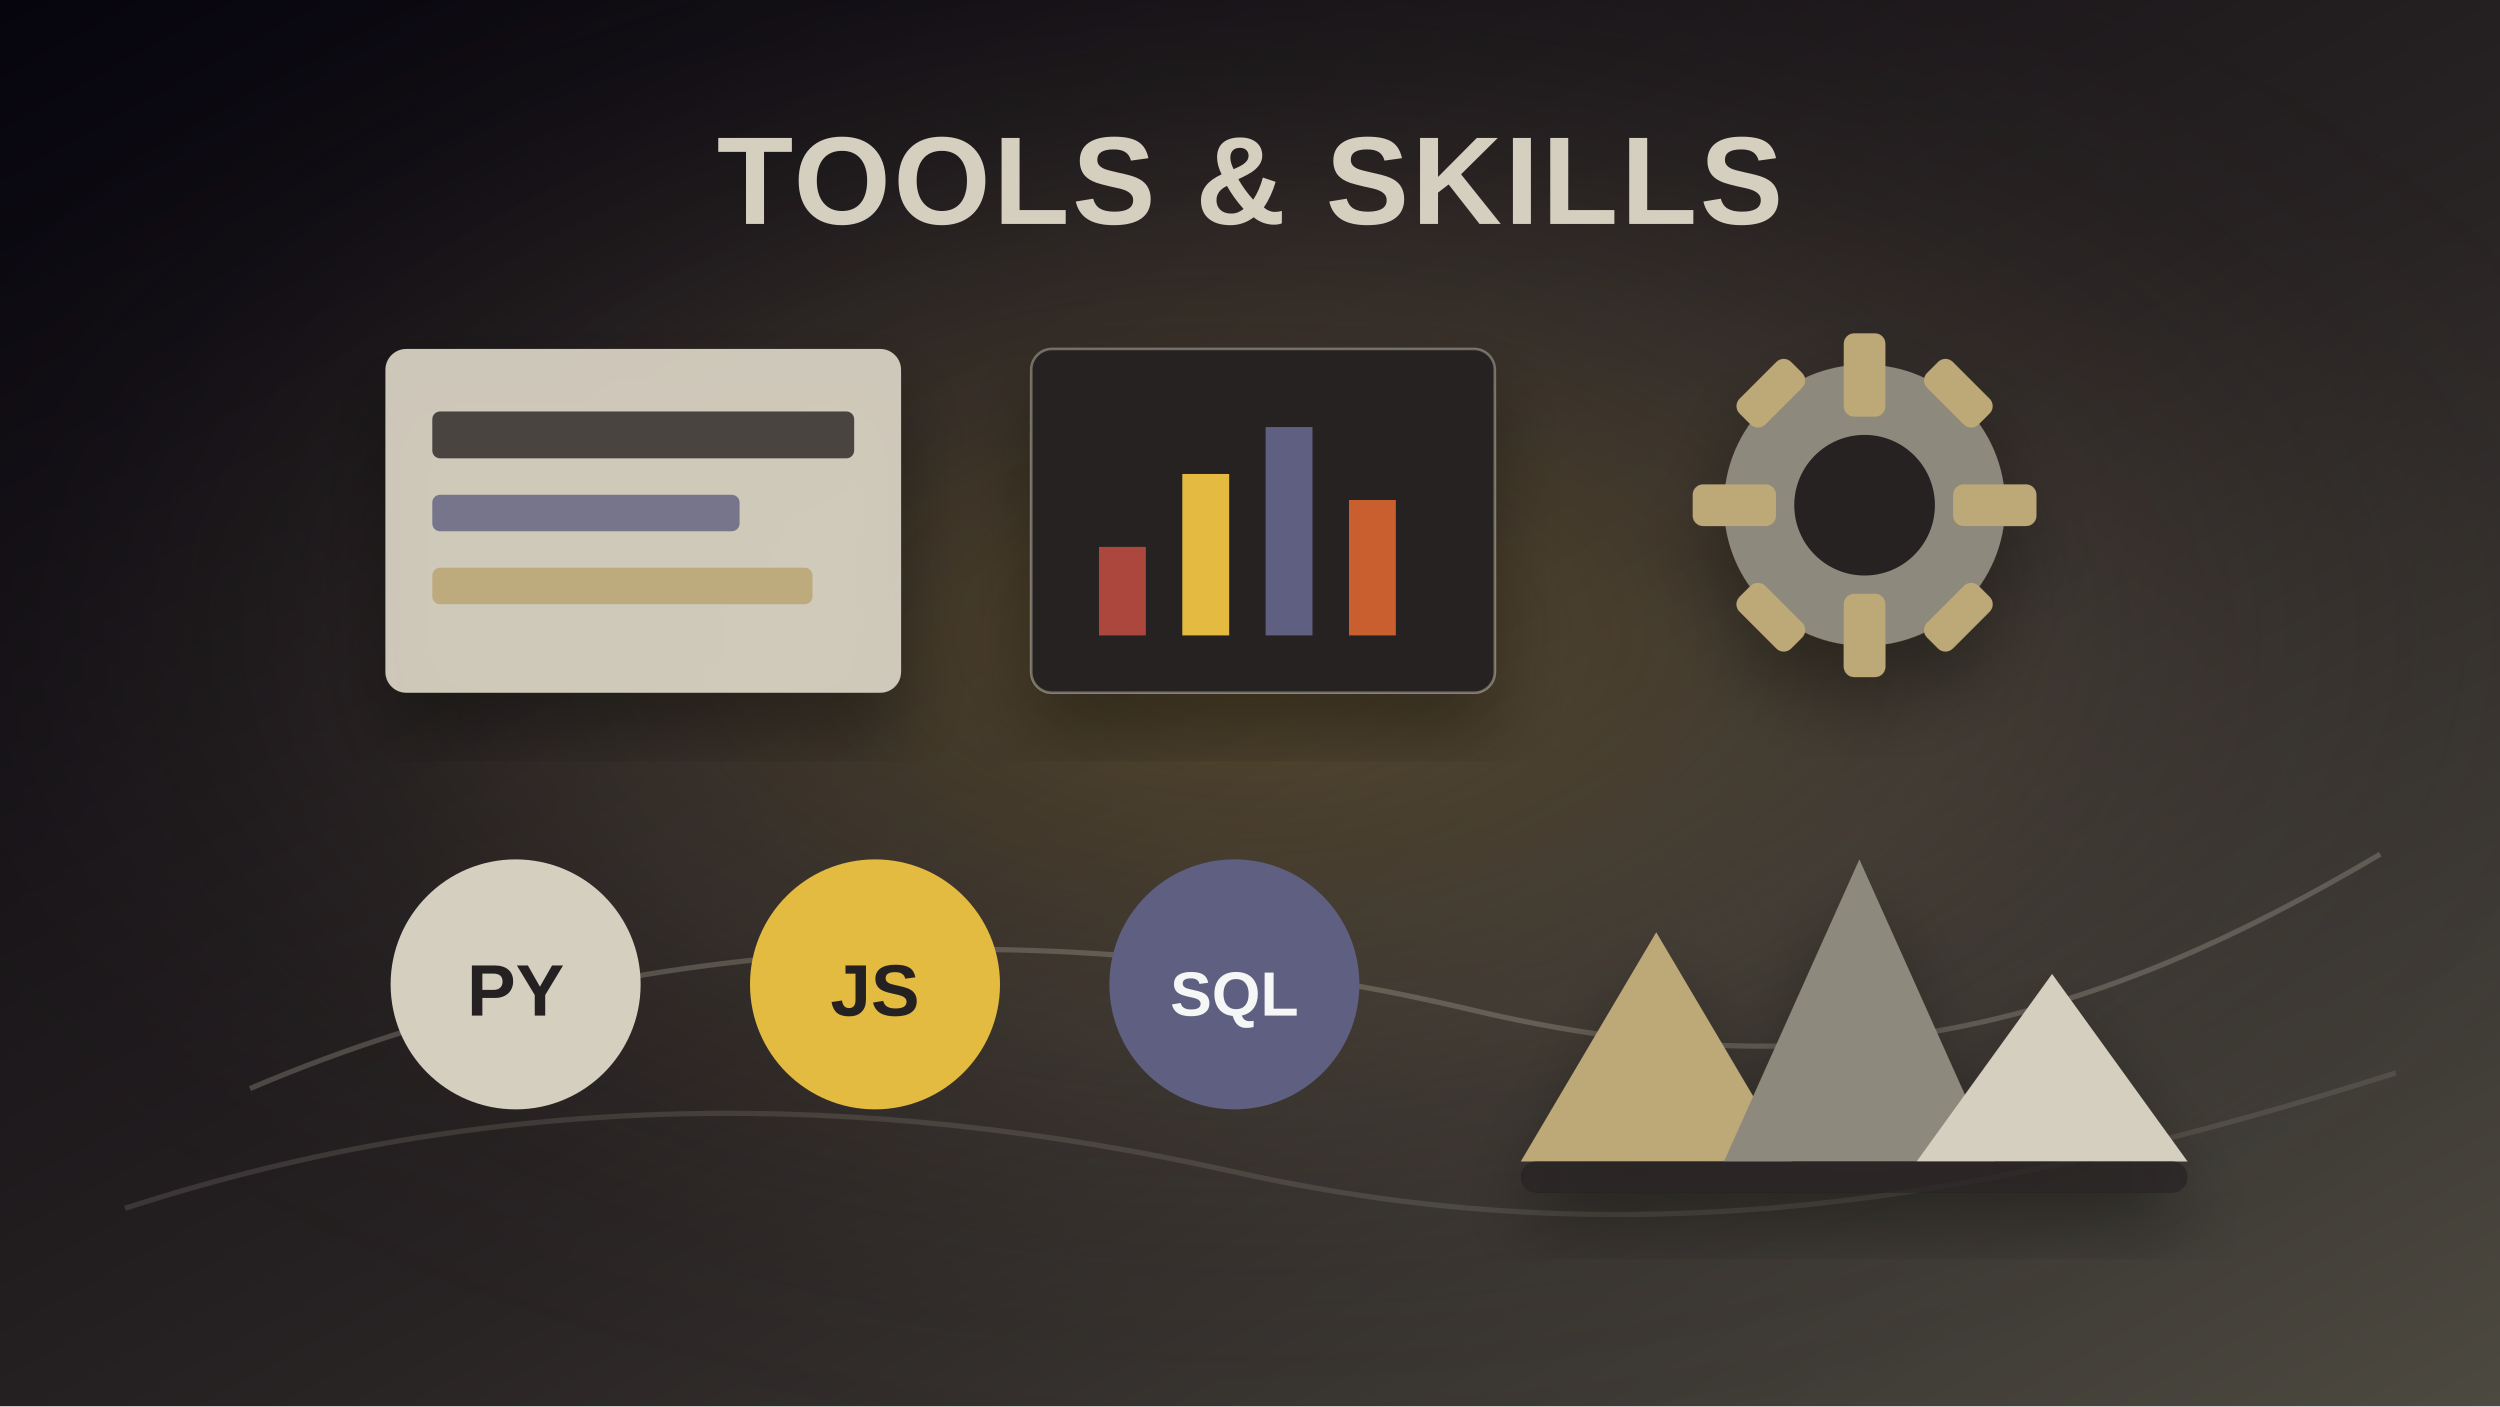
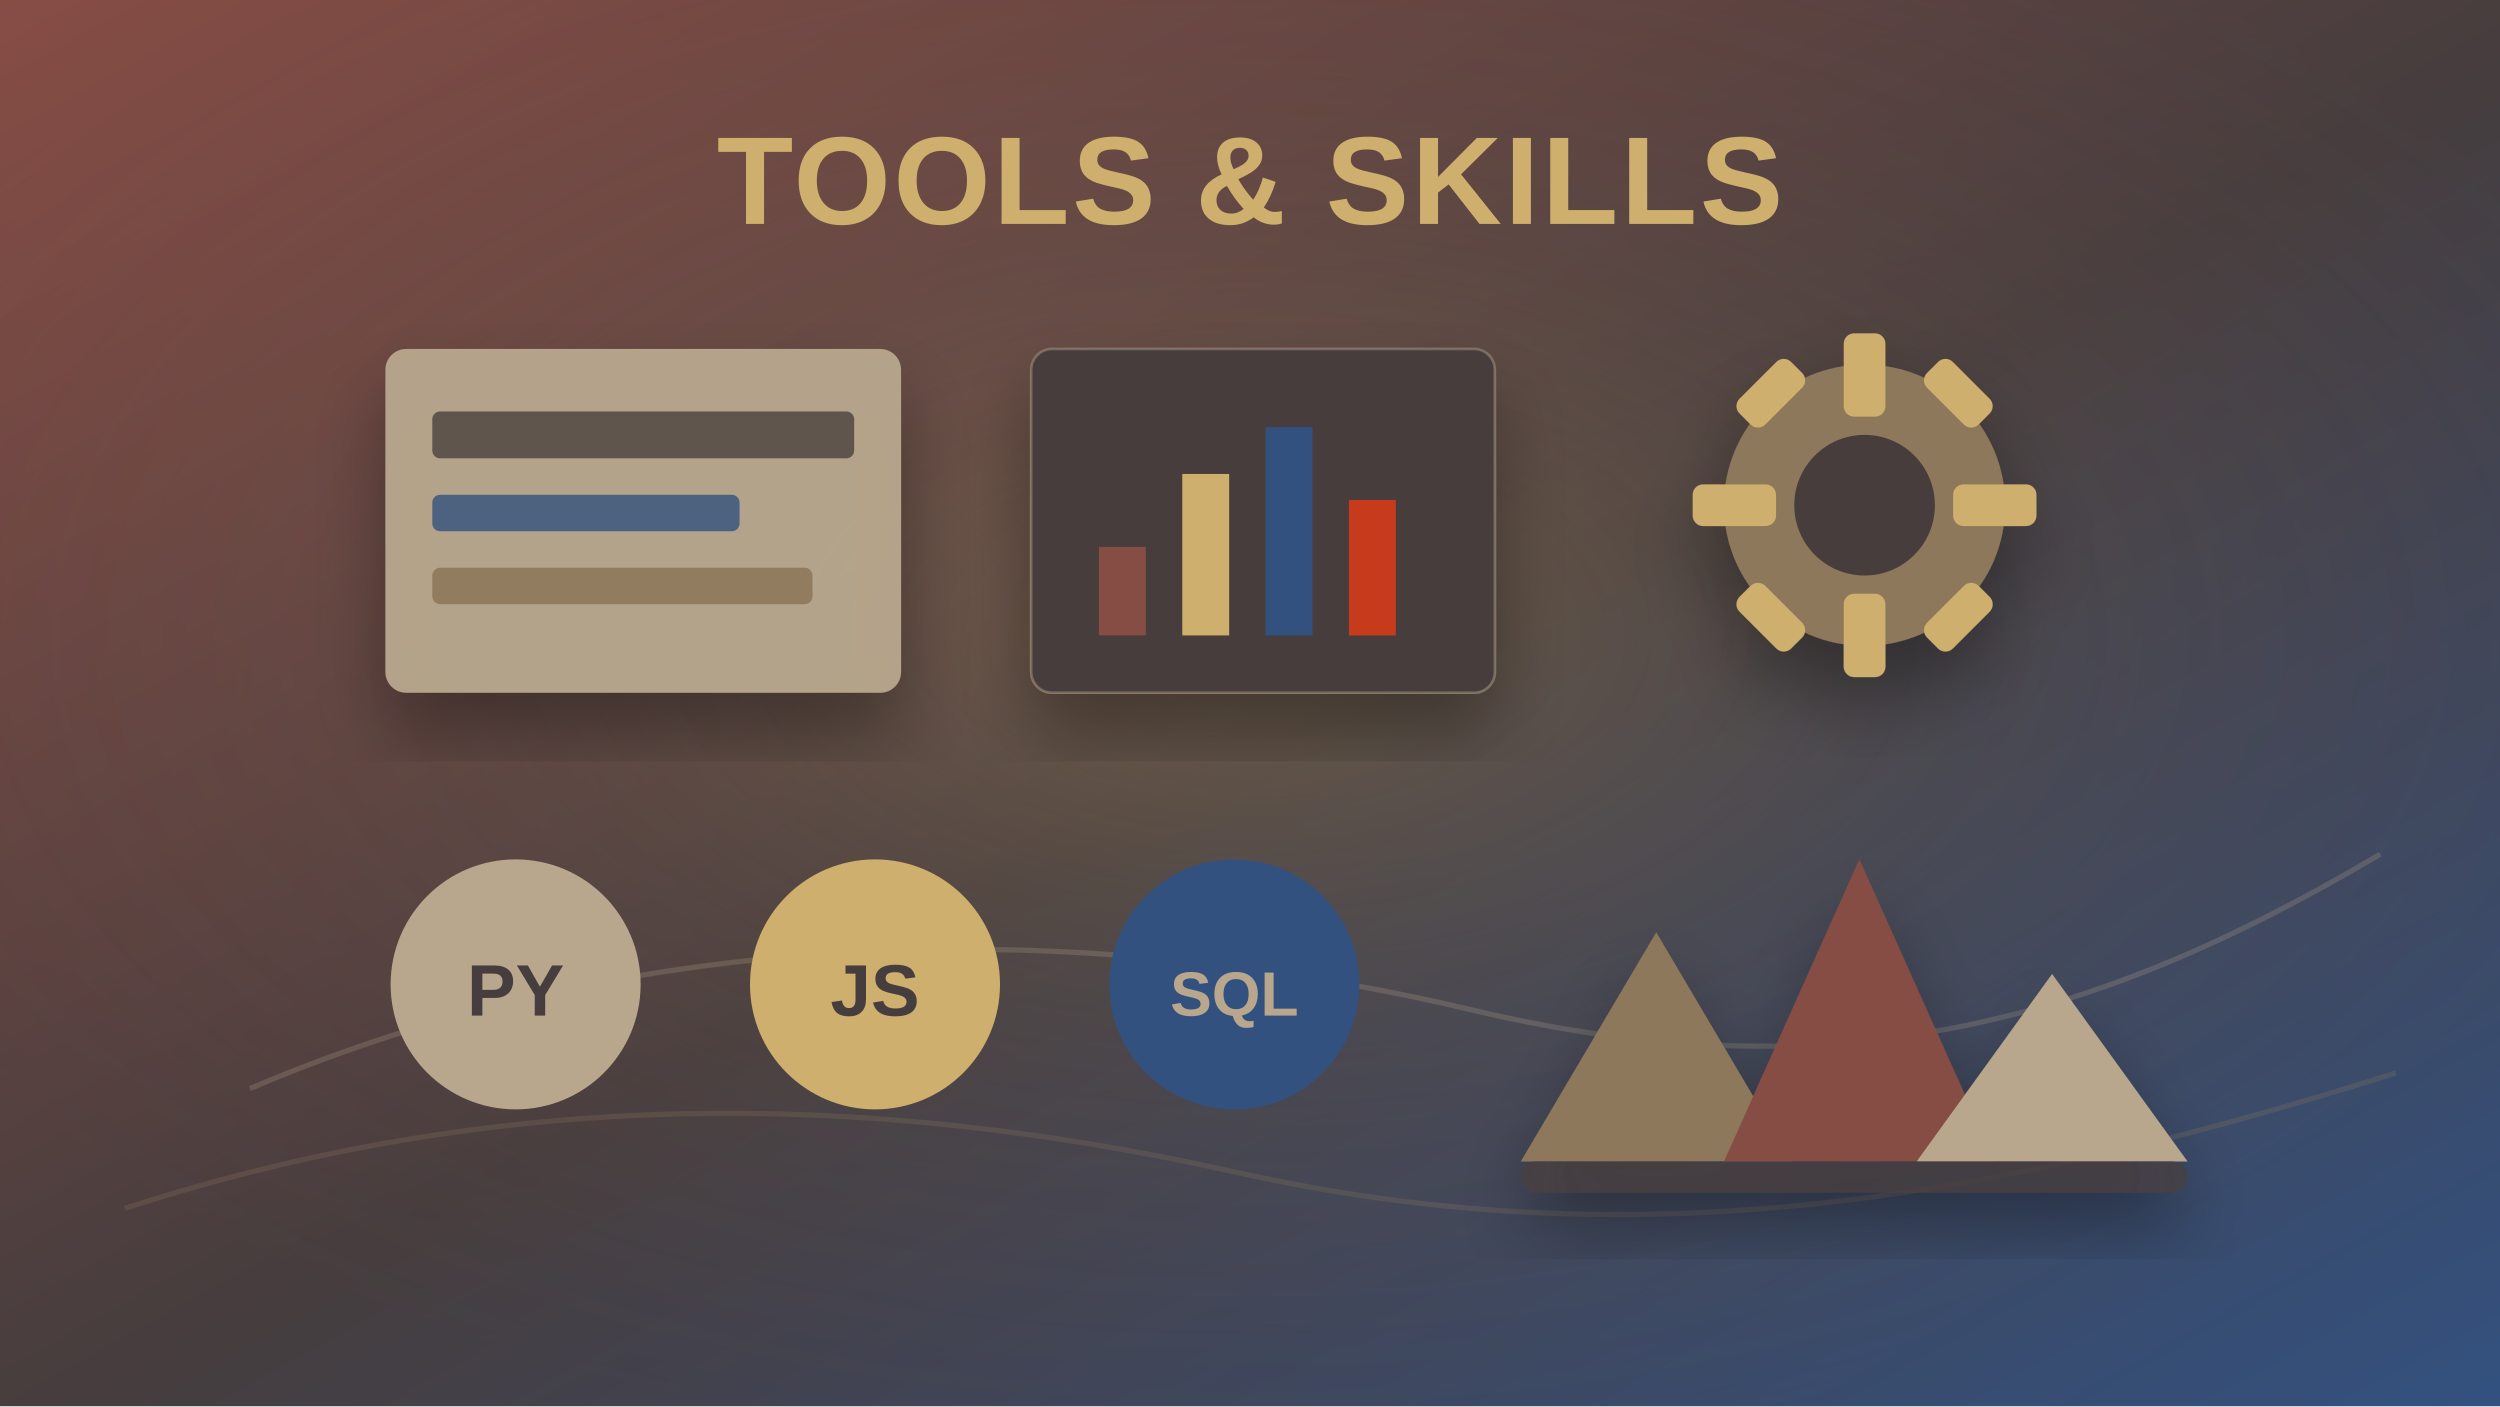
<svg xmlns="http://www.w3.org/2000/svg" viewBox="0 0 960 540" role="img" aria-labelledby="title desc">
  <defs>
    <linearGradient id="bg" x1="0" x2="1" y1="0" y2="1">
-       <stop offset="0" stop-color="#06040d" />
-       <stop offset="0.52" stop-color="#252021" />
-       <stop offset="1" stop-color="#4c4940" />
+       <stop offset="0" stop-color="#864D45" />
+       <stop offset="0.52" stop-color="#463D3E" />
+       <stop offset="1" stop-color="#33517F" />
    </linearGradient>
    <radialGradient id="glow" cx="50%" cy="45%" r="60%">
-       <stop offset="0" stop-color="#e4bb41" stop-opacity="0.26" />
-       <stop offset="0.48" stop-color="#bda877" stop-opacity="0.12" />
-       <stop offset="1" stop-color="#06040d" stop-opacity="0" />
+       <stop offset="0" stop-color="#CEAF6D" stop-opacity="0.26" />
+       <stop offset="0.48" stop-color="#8E785B" stop-opacity="0.12" />
+       <stop offset="1" stop-color="#864D45" stop-opacity="0" />
    </radialGradient>
    <filter id="softShadow" x="-20%" y="-20%" width="140%" height="140%">
      <feDropShadow dx="0" dy="16" stdDeviation="14" flood-color="#000000" flood-opacity="0.34" />
    </filter>
  </defs>
  <rect width="960" height="540" fill="url(#bg)" />
  <rect width="960" height="540" fill="url(#glow)" />
  <g opacity="0.24">
-     <path d="M96 418 C246 354 414 352 566 388 C706 421 806 392 914 328" fill="none" stroke="#d5cfc0" stroke-width="2" />
-     <path d="M48 464 C190 418 330 418 474 450 C626 484 762 462 920 412" fill="none" stroke="#8e897d" stroke-width="2" />
+     <path d="M96 418 C246 354 414 352 566 388 C706 421 806 392 914 328" fill="none" stroke="#B8A78D" stroke-width="2" />
+     <path d="M48 464 C190 418 330 418 474 450 C626 484 762 462 920 412" fill="none" stroke="#8E785B" stroke-width="2" />
  </g>
-   <text x="480" y="86" text-anchor="middle" fill="#d5cfc0" font-family="Arial, Helvetica, sans-serif" font-size="48" font-weight="800" letter-spacing="1">
+   <text x="480" y="86" text-anchor="middle" fill="#CEAF6D" font-family="Arial, Helvetica, sans-serif" font-size="48" font-weight="800" letter-spacing="1">
    TOOLS &amp; SKILLS
  </text>
  <g transform="translate(148 134)" filter="url(#softShadow)">
-     <rect x="0" y="0" width="198" height="132" rx="8" fill="#d5cfc0" opacity="0.95" />
-     <rect x="18" y="24" width="162" height="18" rx="3" fill="#252021" opacity="0.78" />
-     <rect x="18" y="56" width="118" height="14" rx="3" fill="#5f6081" opacity="0.8" />
-     <rect x="18" y="84" width="146" height="14" rx="3" fill="#bda877" opacity="0.9" />
+     <rect x="0" y="0" width="198" height="132" rx="8" fill="#B8A78D" opacity="0.95" />
+     <rect x="18" y="24" width="162" height="18" rx="3" fill="#463D3E" opacity="0.78" />
+     <rect x="18" y="56" width="118" height="14" rx="3" fill="#33517F" opacity="0.8" />
+     <rect x="18" y="84" width="146" height="14" rx="3" fill="#8E785B" opacity="0.9" />
  </g>
  <g transform="translate(396 134)" filter="url(#softShadow)">
-     <rect x="0" y="0" width="178" height="132" rx="8" fill="#252021" stroke="#d5cfc0" stroke-opacity="0.42" />
-     <rect x="26" y="76" width="18" height="34" fill="#ac473d" />
-     <rect x="58" y="48" width="18" height="62" fill="#e4bb41" />
-     <rect x="90" y="30" width="18" height="80" fill="#5f6081" />
-     <rect x="122" y="58" width="18" height="52" fill="#c95e2d" />
+     <rect x="0" y="0" width="178" height="132" rx="8" fill="#463D3E" stroke="#B8A78D" stroke-opacity="0.42" />
+     <rect x="26" y="76" width="18" height="34" fill="#864D45" />
+     <rect x="58" y="48" width="18" height="62" fill="#CEAF6D" />
+     <rect x="90" y="30" width="18" height="80" fill="#33517F" />
+     <rect x="122" y="58" width="18" height="52" fill="#C73B1E" />
  </g>
  <g transform="translate(650 128)" filter="url(#softShadow)">
-     <circle cx="66" cy="66" r="54" fill="#8e897d" />
-     <circle cx="66" cy="66" r="27" fill="#252021" />
-     <g fill="#bda877">
+     <circle cx="66" cy="66" r="54" fill="#8E785B" />
+     <circle cx="66" cy="66" r="27" fill="#463D3E" />
+     <g fill="#CEAF6D">
      <rect x="58" y="0" width="16" height="32" rx="4" />
      <rect x="58" y="100" width="16" height="32" rx="4" />
      <rect x="0" y="58" width="32" height="16" rx="4" />
      <rect x="100" y="58" width="32" height="16" rx="4" />
      <rect x="16" y="16" width="28" height="14" rx="4" transform="rotate(-45 30 23)" />
      <rect x="88" y="102" width="28" height="14" rx="4" transform="rotate(-45 102 109)" />
      <rect x="88" y="16" width="28" height="14" rx="4" transform="rotate(45 102 23)" />
      <rect x="16" y="102" width="28" height="14" rx="4" transform="rotate(45 30 109)" />
    </g>
  </g>
  <g transform="translate(150 330)">
-     <circle cx="48" cy="48" r="48" fill="#d5cfc0" />
-     <text x="48" y="60" text-anchor="middle" fill="#252021" font-family="Arial, Helvetica, sans-serif" font-size="28" font-weight="800">PY</text>
+     <circle cx="48" cy="48" r="48" fill="#B8A78D" />
+     <text x="48" y="60" text-anchor="middle" fill="#463D3E" font-family="Arial, Helvetica, sans-serif" font-size="28" font-weight="800">PY</text>
  </g>
  <g transform="translate(288 330)">
-     <circle cx="48" cy="48" r="48" fill="#e4bb41" />
-     <text x="48" y="60" text-anchor="middle" fill="#252021" font-family="Arial, Helvetica, sans-serif" font-size="28" font-weight="800">JS</text>
+     <circle cx="48" cy="48" r="48" fill="#CEAF6D" />
+     <text x="48" y="60" text-anchor="middle" fill="#463D3E" font-family="Arial, Helvetica, sans-serif" font-size="28" font-weight="800">JS</text>
  </g>
  <g transform="translate(426 330)">
-     <circle cx="48" cy="48" r="48" fill="#5f6081" />
-     <text x="48" y="60" text-anchor="middle" fill="#f5f7f6" font-family="Arial, Helvetica, sans-serif" font-size="24" font-weight="800">SQL</text>
+     <circle cx="48" cy="48" r="48" fill="#33517F" />
+     <text x="48" y="60" text-anchor="middle" fill="#B8A78D" font-family="Arial, Helvetica, sans-serif" font-size="24" font-weight="800">SQL</text>
  </g>
  <g transform="translate(584 322)" filter="url(#softShadow)">
-     <path d="M0 124 L52 36 L104 124 Z" fill="#bda877" />
-     <path d="M78 124 L130 8 L182 124 Z" fill="#8e897d" />
-     <path d="M152 124 L204 52 L256 124 Z" fill="#d5cfc0" />
-     <rect x="0" y="124" width="256" height="12" rx="6" fill="#252021" opacity="0.72" />
+     <path d="M0 124 L52 36 L104 124 Z" fill="#8E785B" />
+     <path d="M78 124 L130 8 L182 124 Z" fill="#864D45" />
+     <path d="M152 124 L204 52 L256 124 Z" fill="#B8A78D" />
+     <rect x="0" y="124" width="256" height="12" rx="6" fill="#463D3E" opacity="0.72" />
  </g>
</svg>
